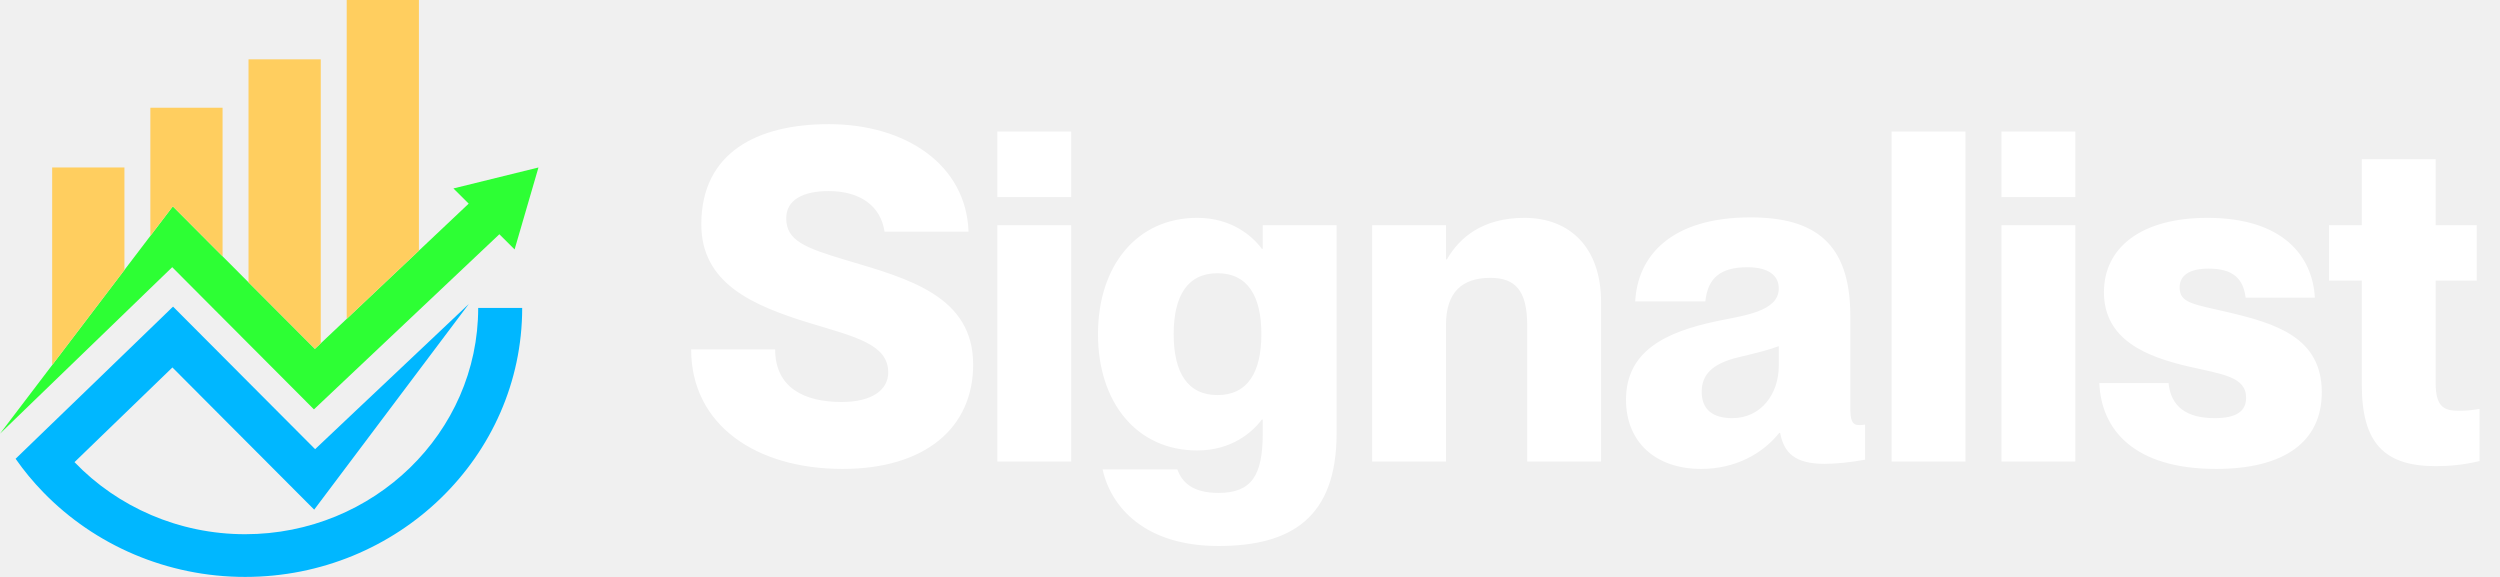
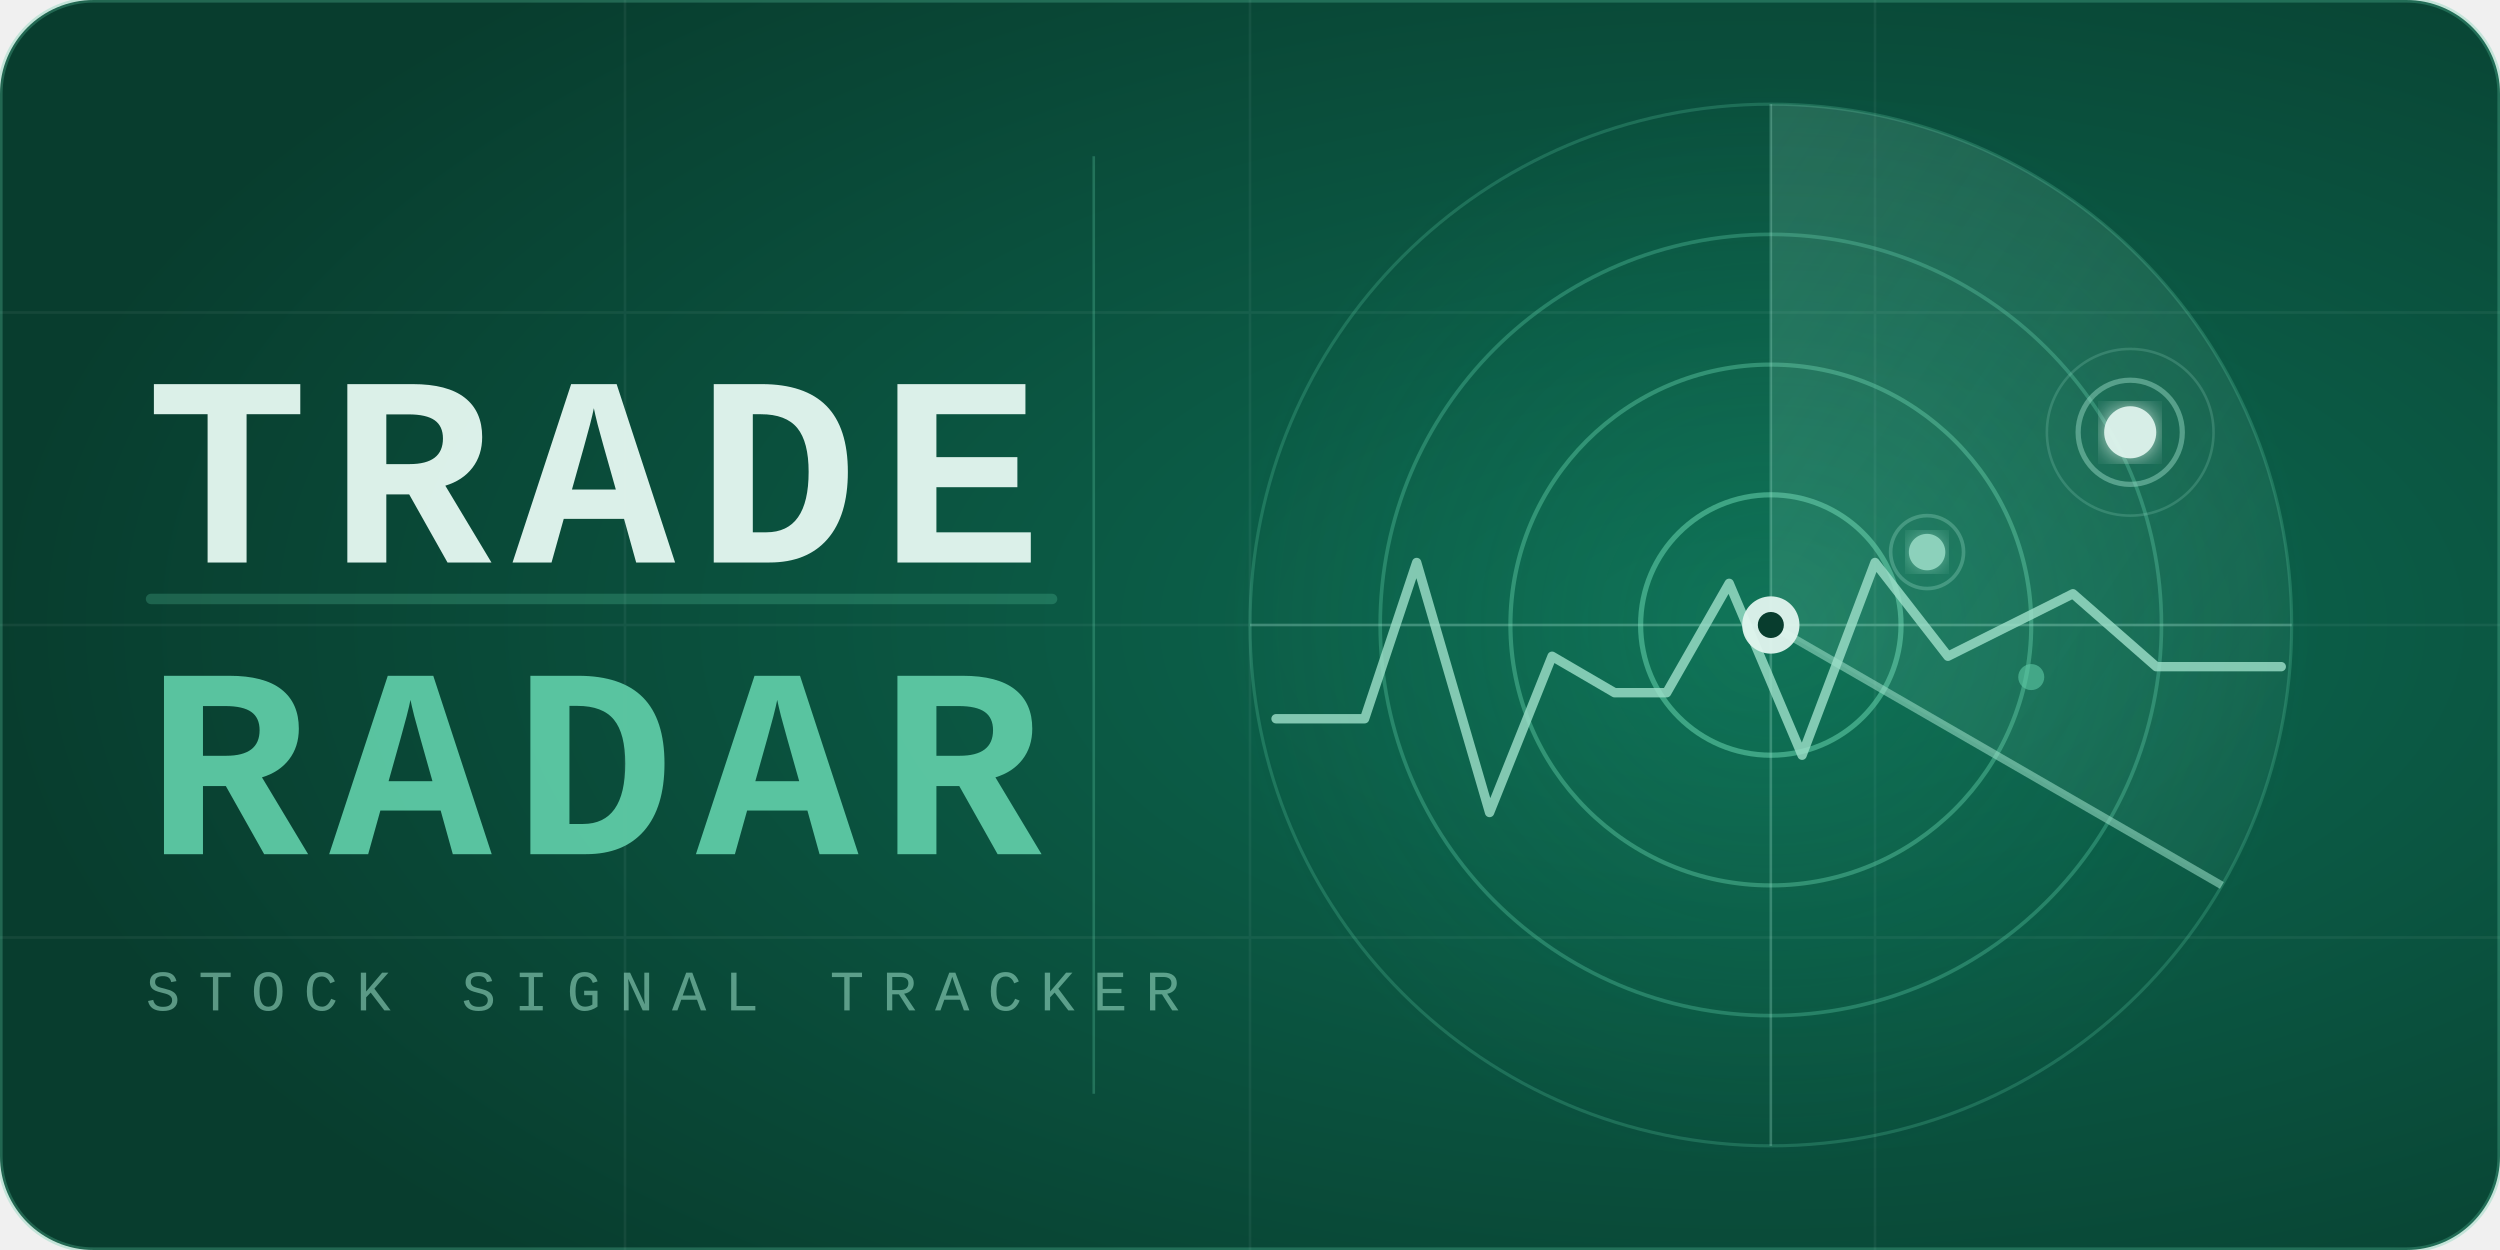
- <svg xmlns="http://www.w3.org/2000/svg" width="130" height="30" viewBox="0 0 130 30" fill="none">
-   <path d="M28 8.709L26.759 12.971L25.967 12.181L21.784 16.132L18.781 18.968L16.325 21.287L14.013 18.968L12.923 17.875L11.574 16.521L11.169 16.116L8.955 13.893L8.104 14.715L7.819 14.99L6.47 16.296L5.117 17.604L3.724 18.95L3.705 18.968L1.711 20.895L0 22.55L2.724 18.968L6.47 14.039L7.819 12.266L8.986 10.73L11.574 13.328L12.68 14.439L12.923 14.681L16.375 18.142L16.68 17.853L18.029 16.58L18.628 16.014L20.372 14.366L21.784 13.033L24.372 10.589L23.578 9.799L28 8.709Z" fill="#2DFF34" />
-   <path d="M6.47 8.709V14.039L2.724 18.968H2.713V8.709H6.47Z" fill="#FFCE5F" />
-   <path d="M27.154 16.014C27.154 23.726 20.692 30 12.745 30C8.69 30 4.918 28.346 2.252 25.599C1.726 25.059 1.244 24.477 0.811 23.856L2.467 22.256L5.13 19.686L5.871 18.968L6.47 18.39L7.819 17.085L8.117 16.797L8.821 16.116L8.934 16.003L8.936 16.005L8.999 15.945L11.574 18.528L12.693 19.652L16.386 23.357L18.639 21.227L20.385 19.58L21.032 18.968L21.784 18.258L24.383 15.802L16.338 26.502L11.18 21.33L8.966 19.108L8.117 19.928L5.13 22.816L3.874 24.031C6.119 26.37 9.311 27.779 12.745 27.779C19.429 27.779 24.866 22.502 24.866 16.014H27.154V16.014Z" fill="#00B7FF" />
-   <path d="M11.574 5.603V13.328L8.986 10.73L7.819 12.266V5.603H11.574Z" fill="#FFCE5F" />
-   <path d="M16.68 3.086V17.853L16.375 18.142L12.923 14.682V3.086H16.68Z" fill="#FFCE5F" />
-   <path d="M21.784 0V13.033L20.372 14.366L18.628 16.014L18.029 16.58V0H21.784Z" fill="#FFCE5F" />
-   <path d="M43.812 24.384C39.324 24.384 35.94 22.104 35.94 18.168H40.308C40.308 20.16 41.82 20.904 43.764 20.904C45.372 20.904 46.188 20.256 46.188 19.368C46.188 17.904 44.484 17.52 42.108 16.8C39.132 15.888 36.468 14.736 36.468 11.664C36.468 7.92 39.396 6.456 43.092 6.456C47.1 6.456 50.244 8.568 50.364 12.048H45.996C45.804 10.728 44.748 9.936 43.092 9.936C41.796 9.936 40.884 10.368 40.884 11.352C40.884 12.504 41.844 12.888 44.028 13.536C47.268 14.496 50.604 15.408 50.604 18.96C50.604 22.248 48.108 24.384 43.812 24.384ZM55.702 10.248H51.862V6.84H55.702V10.248ZM55.702 24H51.862V11.712H55.702V24ZM65.663 12.936V11.712H69.503V22.536C69.503 26.928 67.127 28.392 63.359 28.392C59.543 28.392 57.767 26.376 57.335 24.408H61.223C61.463 25.08 62.015 25.632 63.359 25.632C65.087 25.632 65.663 24.72 65.663 22.536V21.816H65.615C65.135 22.464 64.055 23.424 62.255 23.424C59.111 23.424 57.095 20.928 57.095 17.376C57.095 13.824 59.111 11.328 62.255 11.328C64.055 11.328 65.135 12.288 65.615 12.936H65.663ZM63.311 20.544C64.871 20.544 65.591 19.368 65.591 17.376C65.591 15.384 64.871 14.208 63.311 14.208C61.751 14.208 61.031 15.384 61.031 17.376C61.031 19.368 61.751 20.544 63.311 20.544ZM79.271 11.328C81.647 11.328 83.255 12.888 83.255 15.696V24H79.415V16.92C79.415 15.072 78.767 14.448 77.495 14.448C76.031 14.448 75.191 15.192 75.191 16.896V24H71.351V11.712H75.191V13.488H75.239C75.887 12.36 77.087 11.328 79.271 11.328ZM88.464 24.384C86.064 24.384 84.552 22.968 84.552 20.784C84.552 18.24 86.64 17.256 89.256 16.704C90.6 16.416 92.496 16.224 92.496 15C92.496 14.328 91.968 13.896 90.864 13.896C89.448 13.896 88.8 14.472 88.68 15.672H85.032C85.152 13.32 86.88 11.304 91.032 11.304C94.368 11.304 96.216 12.648 96.216 16.416V21.168C96.216 21.816 96.288 22.104 96.672 22.104C96.768 22.104 96.84 22.104 96.984 22.08V23.904C96.216 24.048 95.424 24.12 94.872 24.12C93.336 24.12 92.76 23.544 92.568 22.512H92.52C91.656 23.592 90.24 24.384 88.464 24.384ZM90.072 21.744C91.608 21.744 92.496 20.448 92.496 19.032V18C91.992 18.192 91.416 18.336 90.408 18.576C88.992 18.912 88.488 19.512 88.488 20.376C88.488 21.312 89.088 21.744 90.072 21.744ZM102.203 24H98.363V6.84H102.203V24ZM107.916 10.248H104.076V6.84H107.916V10.248ZM107.916 24H104.076V11.712H107.916V24ZM115.237 24.384C110.941 24.384 109.261 22.32 109.165 19.92H112.765C112.885 21.144 113.701 21.744 115.165 21.744C116.293 21.744 116.797 21.384 116.797 20.688C116.797 19.584 115.573 19.464 113.797 19.056C111.637 18.552 109.405 17.688 109.405 15.192C109.405 12.888 111.325 11.328 114.781 11.328C118.717 11.328 120.253 13.32 120.373 15.48H116.773C116.653 14.496 116.125 13.968 114.853 13.968C113.797 13.968 113.341 14.352 113.341 14.952C113.341 15.768 114.061 15.816 115.909 16.248C118.333 16.824 120.733 17.544 120.733 20.4C120.733 22.968 118.789 24.384 115.237 24.384ZM127.902 21.36C128.262 21.36 128.478 21.336 128.934 21.264V23.976C128.118 24.168 127.422 24.24 126.654 24.24C123.966 24.24 122.814 23.016 122.814 20.016V14.592H121.11V11.712H122.814V8.28H126.654V11.712H128.79V14.592H126.654V19.92C126.654 21.24 127.158 21.36 127.902 21.36Z" fill="white" />
+ <svg xmlns="http://www.w3.org/2000/svg" viewBox="0 0 480 240" width="480" height="240">
+   <defs>
+     <clipPath id="bg-clip">
+       <rect x="0" y="0" width="480" height="240" rx="18" />
+     </clipPath>
+     <radialGradient id="bg-grad" cx="70%" cy="50%" r="70%">
+       <stop offset="0%" stop-color="#0d6b52" />
+       <stop offset="100%" stop-color="#083d2e" />
+     </radialGradient>
+     <radialGradient id="radar-glow" cx="50%" cy="50%" r="50%">
+       <stop offset="0%" stop-color="#1D9E75" stop-opacity="0.18" />
+       <stop offset="100%" stop-color="#1D9E75" stop-opacity="0" />
+     </radialGradient>
+     <linearGradient id="sweep-grad" x1="0" y1="0" x2="1" y2="1">
+       <stop offset="0%" stop-color="#9FE1CB" stop-opacity="0.18" />
+       <stop offset="100%" stop-color="#9FE1CB" stop-opacity="0.04" />
+     </linearGradient>
+     <filter id="blip-glow">
+       <feGaussianBlur stdDeviation="2.5" result="blur" />
+       <feMerge>
+         <feMergeNode in="blur" />
+         <feMergeNode in="SourceGraphic" />
+       </feMerge>
+     </filter>
+     <filter id="soft-glow">
+       <feGaussianBlur stdDeviation="4" result="blur" />
+       <feMerge>
+         <feMergeNode in="blur" />
+         <feMergeNode in="SourceGraphic" />
+       </feMerge>
+     </filter>
+   </defs>
+   <rect x="0" y="0" width="480" height="240" rx="18" fill="url(#bg-grad)" />
+   <g clip-path="url(#bg-clip)" opacity="0.06">
+     <line x1="0" y1="60" x2="480" y2="60" stroke="#E1F5EE" stroke-width="0.5" />
+     <line x1="0" y1="120" x2="480" y2="120" stroke="#E1F5EE" stroke-width="0.5" />
+     <line x1="0" y1="180" x2="480" y2="180" stroke="#E1F5EE" stroke-width="0.5" />
+     <line x1="120" y1="0" x2="120" y2="240" stroke="#E1F5EE" stroke-width="0.5" />
+     <line x1="240" y1="0" x2="240" y2="240" stroke="#E1F5EE" stroke-width="0.5" />
+     <line x1="360" y1="0" x2="360" y2="240" stroke="#E1F5EE" stroke-width="0.5" />
+   </g>
+   <g clip-path="url(#bg-clip)">
+     <circle cx="340" cy="120" r="105" fill="url(#radar-glow)" />
+     <circle cx="340" cy="120" r="100" fill="none" stroke="#5DCAA5" stroke-width="0.6" opacity="0.25" />
+     <circle cx="340" cy="120" r="75" fill="none" stroke="#5DCAA5" stroke-width="0.7" opacity="0.35" />
+     <circle cx="340" cy="120" r="50" fill="none" stroke="#5DCAA5" stroke-width="0.8" opacity="0.45" />
+     <circle cx="340" cy="120" r="25" fill="none" stroke="#5DCAA5" stroke-width="1" opacity="0.6" />
+     <line x1="240" y1="120" x2="440" y2="120" stroke="#9FE1CB" stroke-width="0.5" opacity="0.3" />
+     <line x1="340" y1="20" x2="340" y2="220" stroke="#9FE1CB" stroke-width="0.5" opacity="0.3" />
+     <path d="M340 120 L340 20 A100 100 0 0 1 426.6 170 Z" fill="url(#sweep-grad)" />
+     <line x1="340" y1="120" x2="426.6" y2="170" stroke="#9FE1CB" stroke-width="1.5" opacity="0.55" />
+     <g clip-path="url(#bg-clip)">
+       <polyline points="245,138 262,138 272,108 286,156 298,126 310,133 320,133 332,112 346,145 360,108 374,126 386,120 398,114 414,128 438,128" fill="none" stroke="#9FE1CB" stroke-width="1.8" opacity="0.8" stroke-linecap="round" stroke-linejoin="round" />
+     </g>
+     <circle cx="409" cy="83" r="5" fill="#E1F5EE" opacity="0.95" filter="url(#blip-glow)" />
+     <circle cx="409" cy="83" r="10" fill="none" stroke="#9FE1CB" stroke-width="1" opacity="0.45" />
+     <circle cx="409" cy="83" r="16" fill="none" stroke="#9FE1CB" stroke-width="0.5" opacity="0.2" />
+     <circle cx="370" cy="106" r="3.5" fill="#9FE1CB" opacity="0.85" filter="url(#blip-glow)" />
+     <circle cx="370" cy="106" r="7" fill="none" stroke="#9FE1CB" stroke-width="0.7" opacity="0.3" />
+     <circle cx="390" cy="130" r="2.5" fill="#5DCAA5" opacity="0.6" />
+     <circle cx="340" cy="120" r="5.5" fill="#E1F5EE" opacity="0.95" />
+     <circle cx="340" cy="120" r="2.5" fill="#083d2e" />
+   </g>
+   <line x1="210" y1="30" x2="210" y2="210" stroke="#5DCAA5" stroke-width="0.5" opacity="0.3" />
+   <text x="28" y="108" font-family="'Courier New', Courier, monospace" font-size="52" font-weight="700" letter-spacing="4" fill="#E1F5EE" opacity="0.97">TRADE</text>
+   <text x="28" y="164" font-family="'Courier New', Courier, monospace" font-size="52" font-weight="700" letter-spacing="4" fill="#5DCAA5" opacity="0.95">RADAR</text>
+   <text x="28" y="194" font-family="'Courier New', Courier, monospace" font-size="11" font-weight="400" letter-spacing="3.5" fill="#9FE1CB" opacity="0.55">STOCK SIGNAL TRACKER</text>
+   <rect x="28" y="114" width="175" height="2" rx="1" fill="#5DCAA5" opacity="0.25" />
+   <rect x="0" y="0" width="480" height="240" rx="18" fill="none" stroke="#5DCAA5" stroke-width="1" opacity="0.3" />
</svg>
